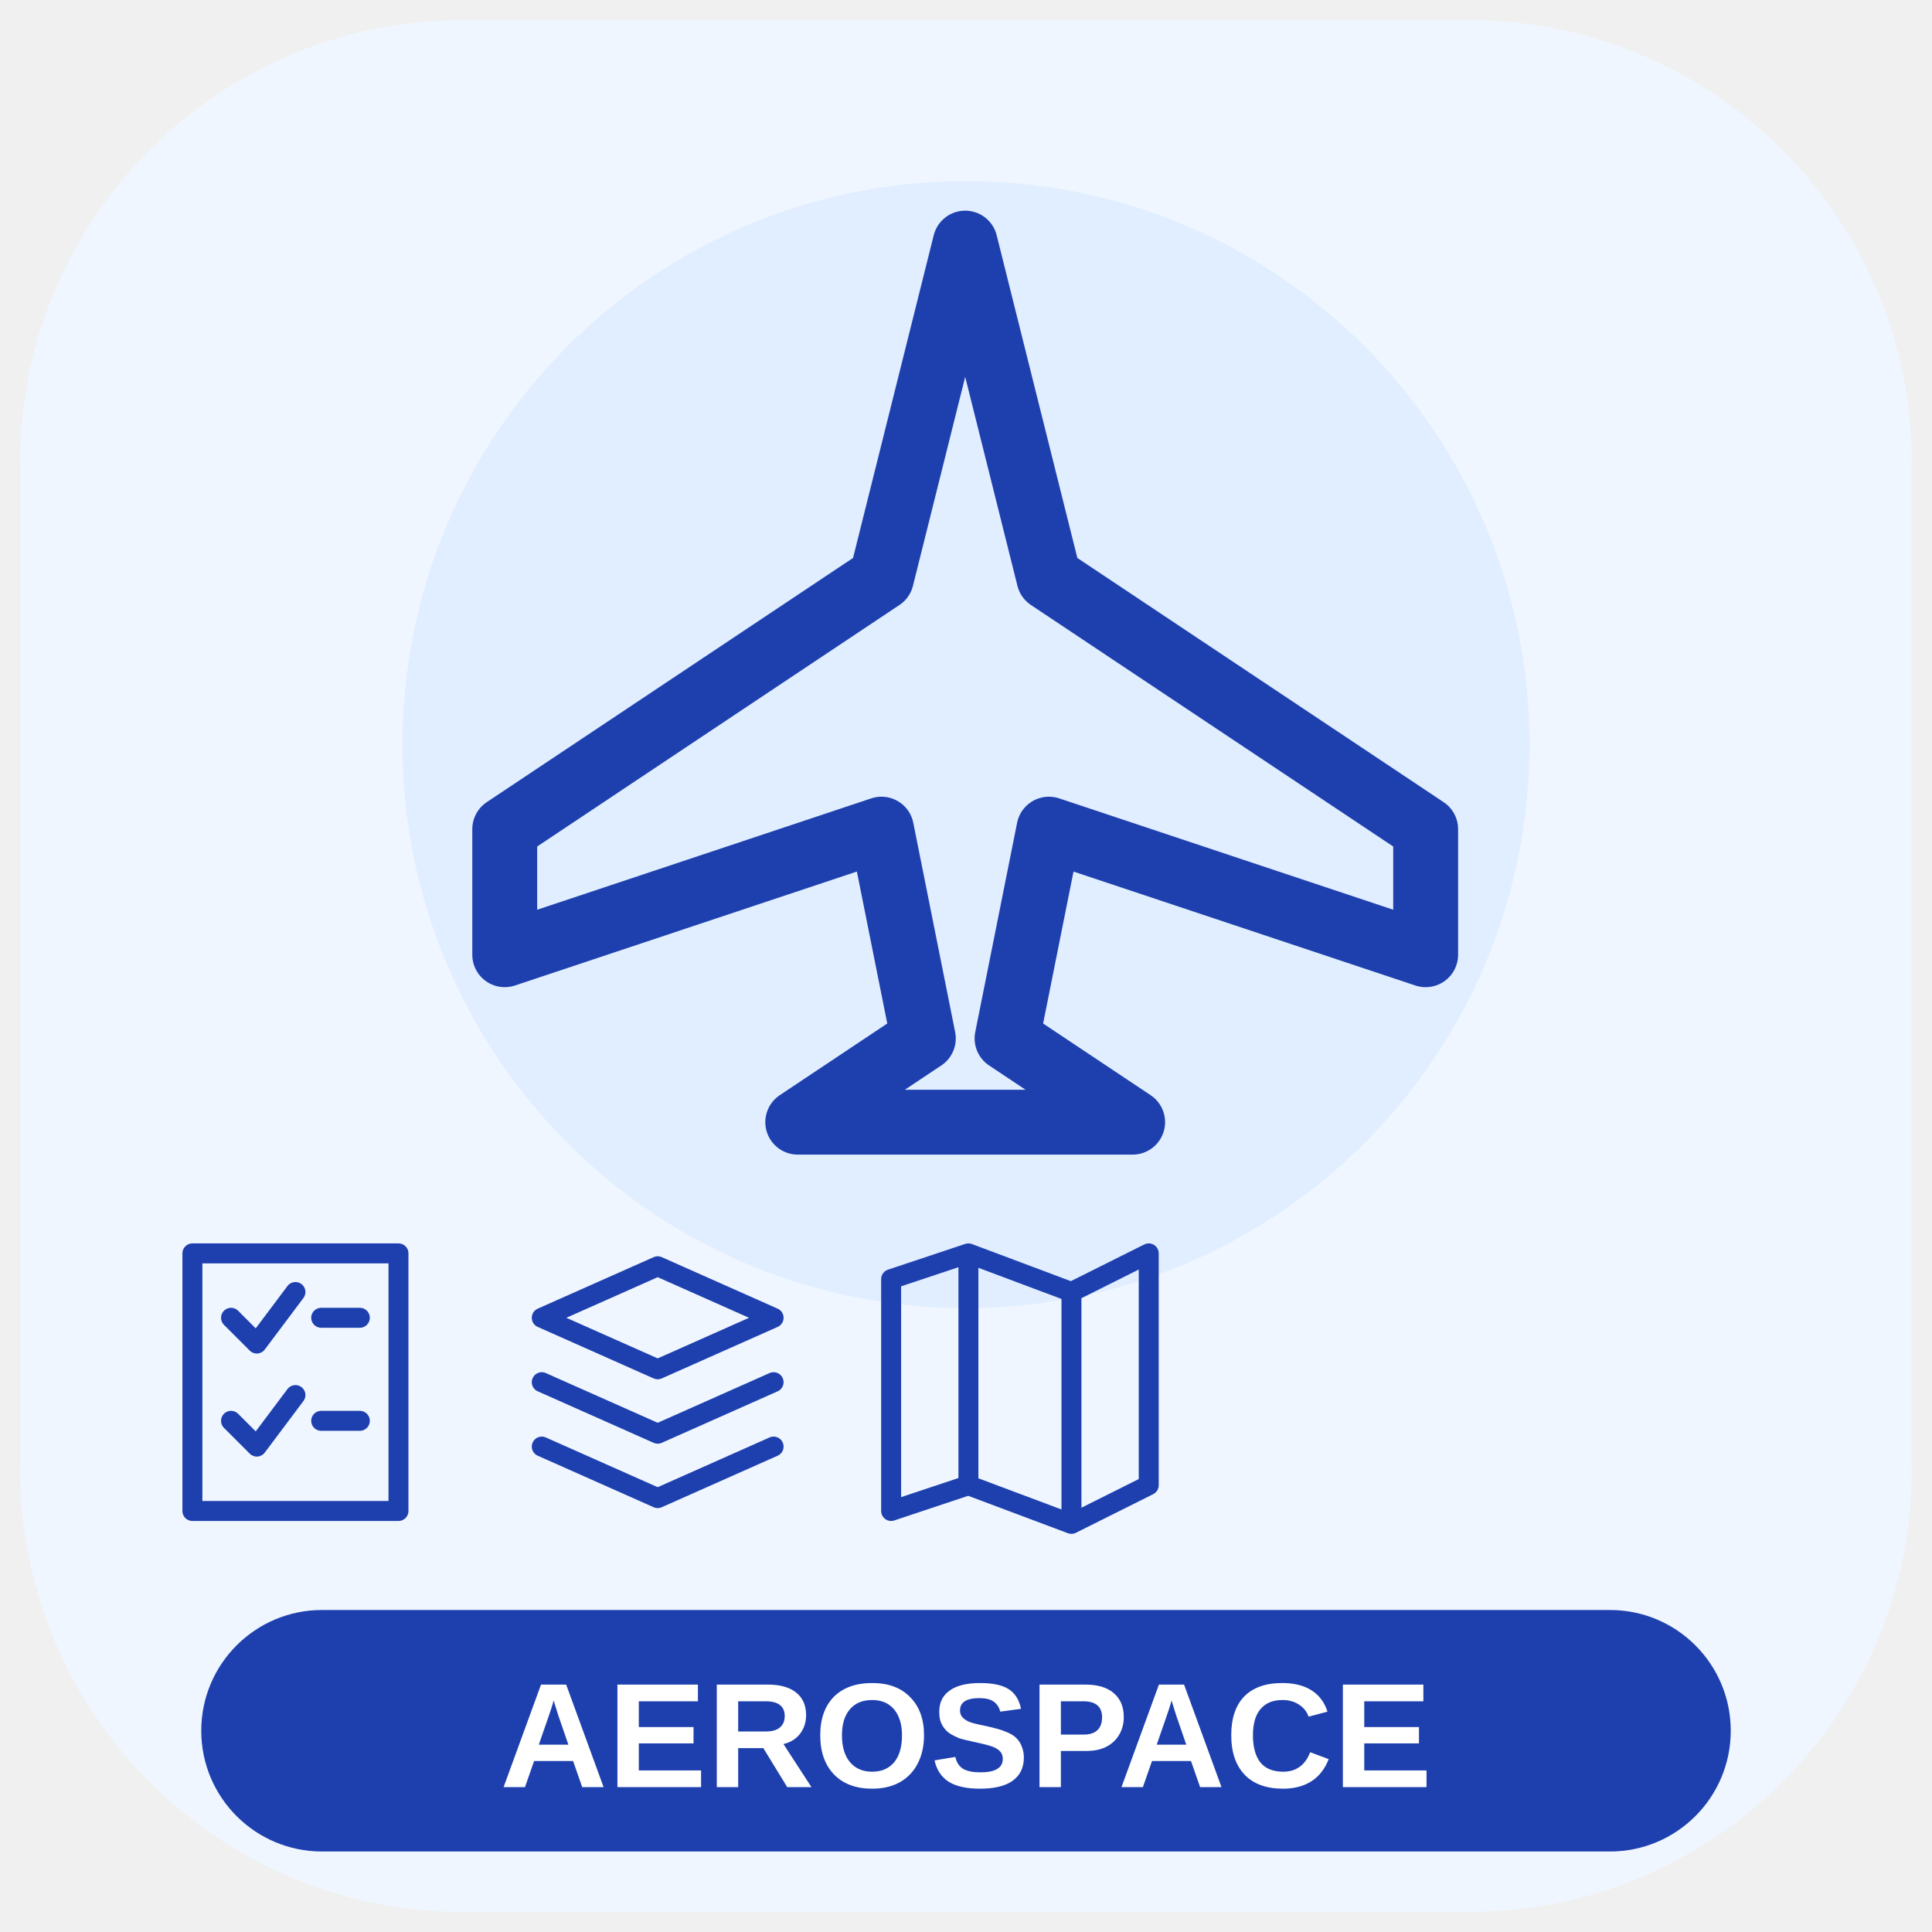
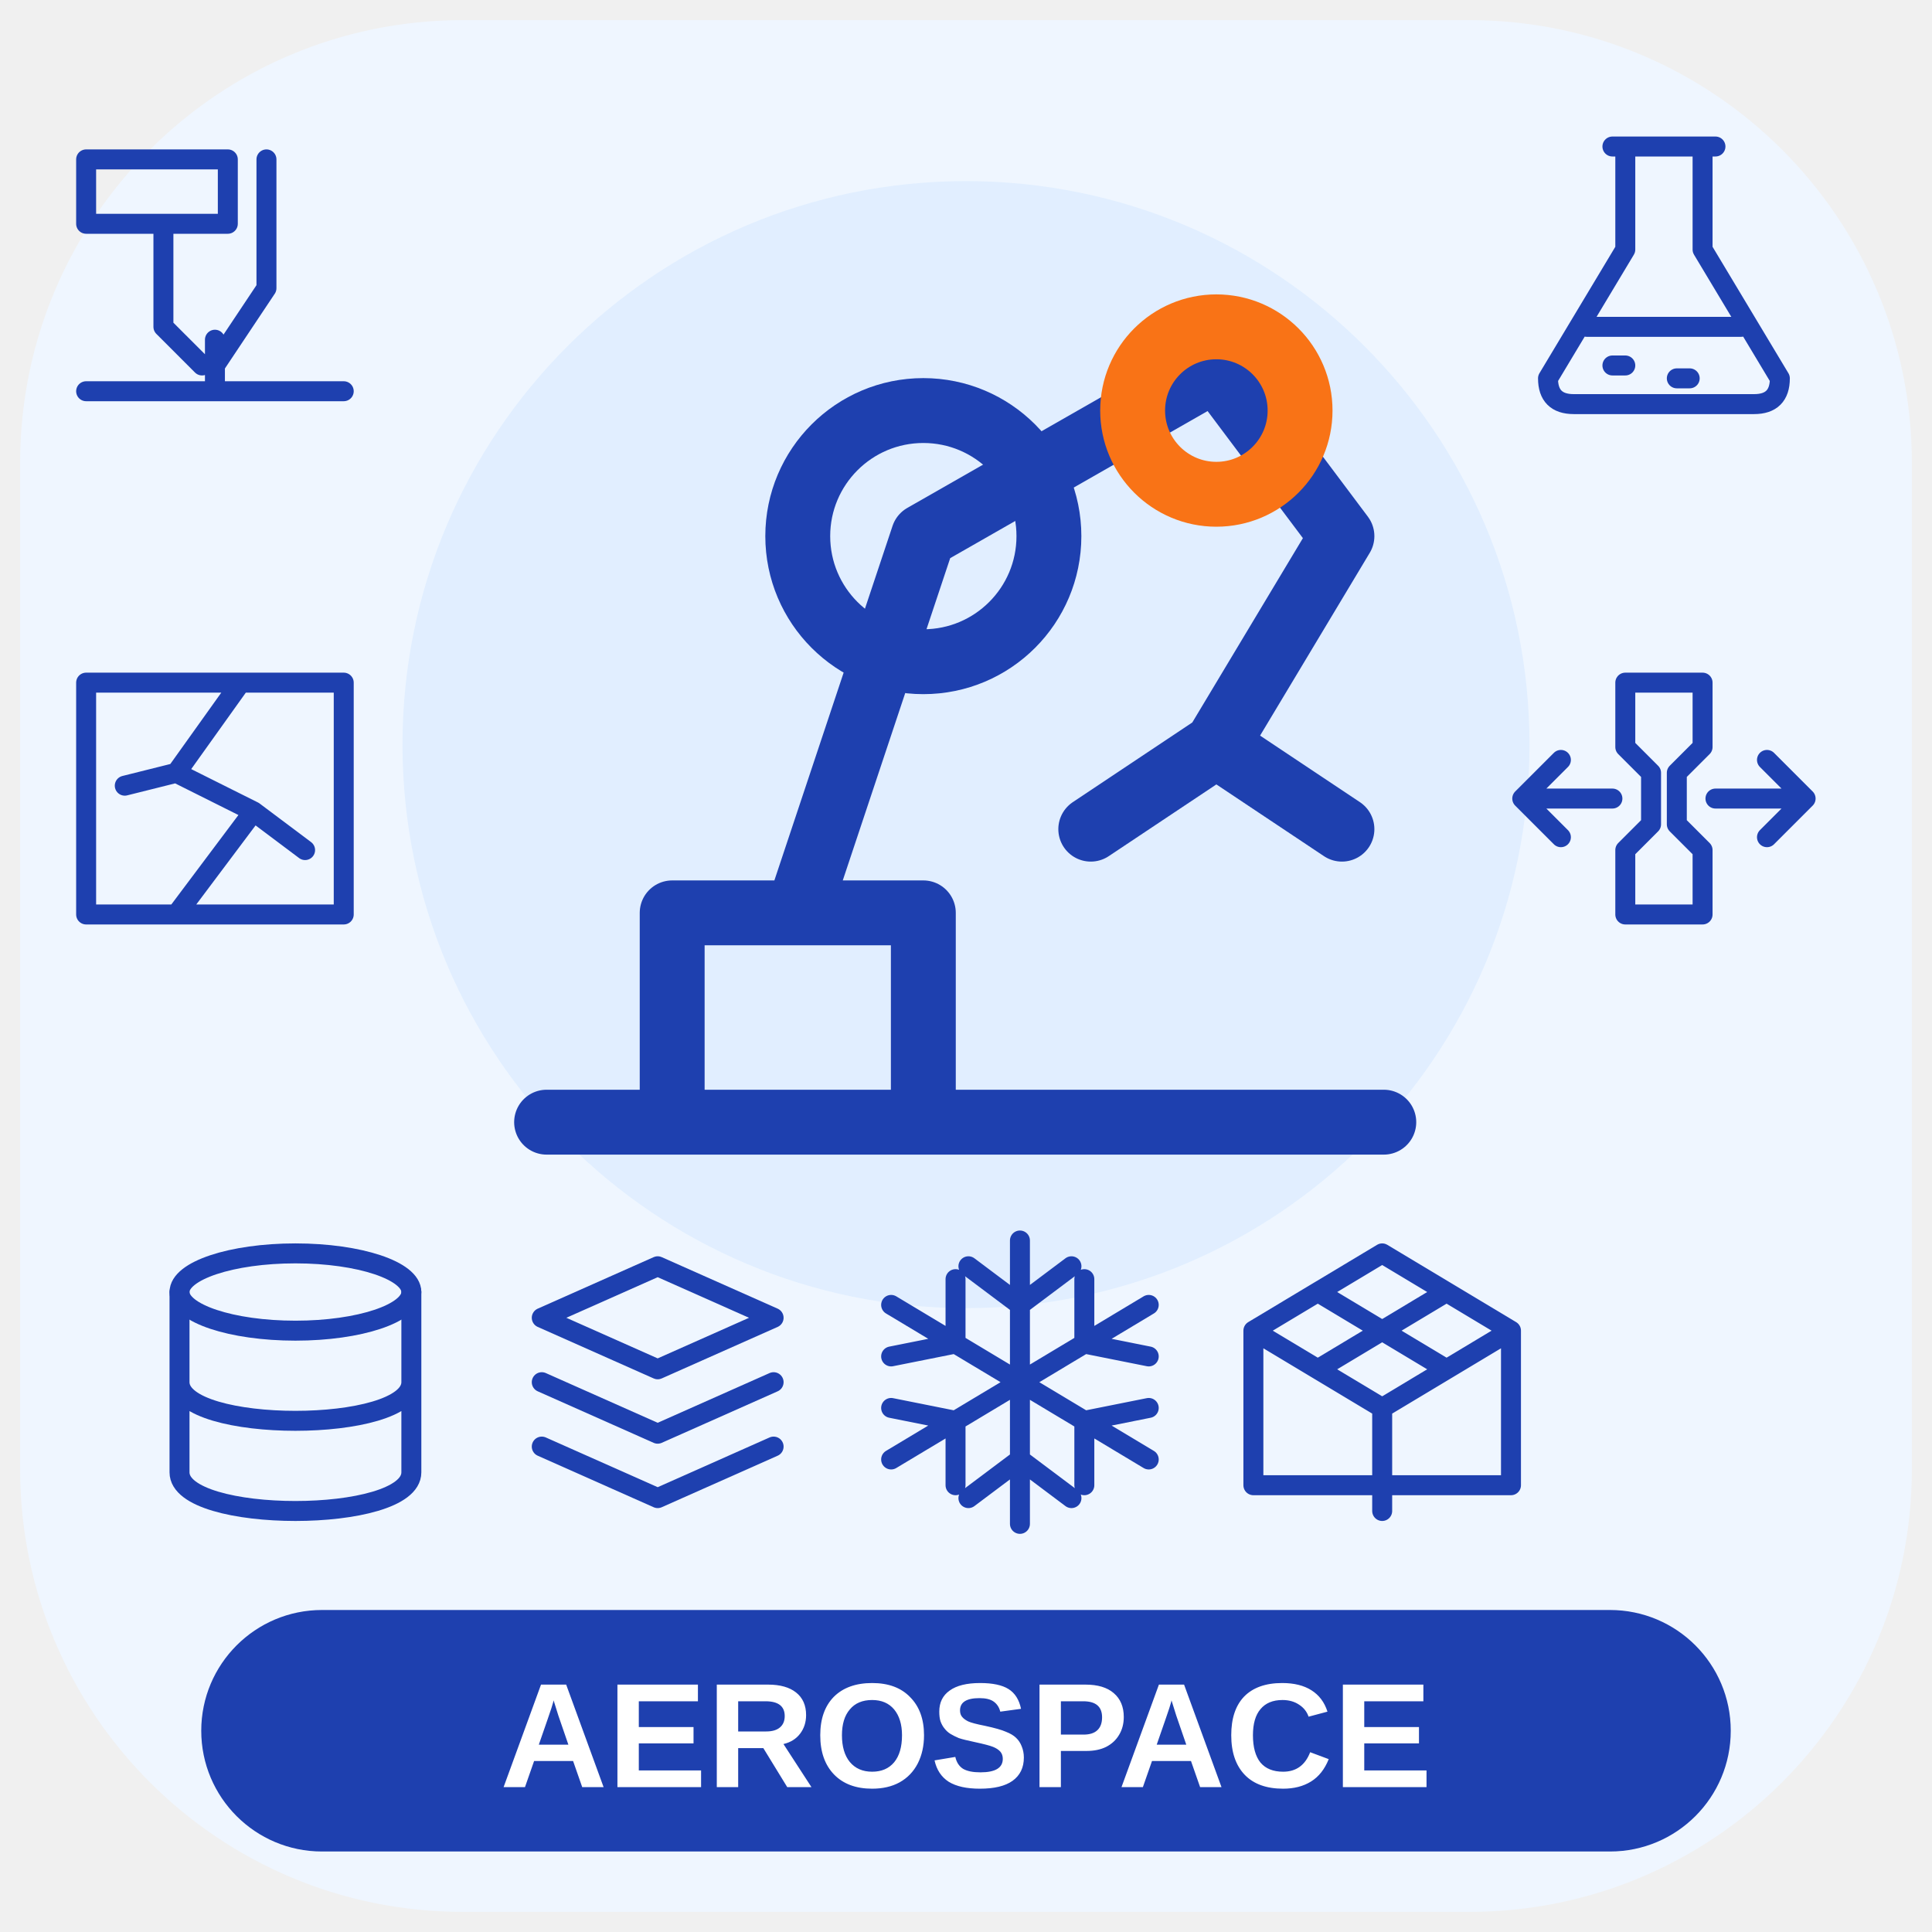
<svg xmlns="http://www.w3.org/2000/svg" viewBox="0 0 96 96" role="img">
  <rect x="1" y="1" width="94" height="94" rx="22" fill="#eff6ff" />
  <circle cx="48" cy="37" r="28" fill="#93c5fd" fill-opacity=".16" />
  <g transform="translate(23 10) scale(2.08)">
    <g fill="none" stroke-width="1.55" stroke-linecap="round" stroke-linejoin="round">
-       <path d="m12 1 2 8 9 6v3l-9-3-1 5 3 2H8l3-2-1-5-9 3v-3l9-6z" stroke="#1e40af" />
+       <path d="M2 22h20M5 22v-5h6v5M8 17l3-9m0 0 7-4 3 4-3 5M18 13l-3 2m3-2 3 2" stroke="#1e40af" />
+       <circle cx="11" cy="8" r="3" stroke="#1e40af" />
+       <circle cx="18" cy="5" r="2" stroke="#f97316" />
    </g>
  </g>
  <g transform="translate(7 61) scale(.64)">
    <g fill="none" stroke-width="1.55" stroke-linecap="round" stroke-linejoin="round">
-       <path d="M4 2h16v20H4zM7 7l2 2 3-4M14 7h3M7 15l2 2 3-4M14 15h3" stroke="#1e40af" />
+       <ellipse cx="12" cy="5" rx="9" ry="3" stroke="#1e40af" />
+       <path d="M3 5v14c0 4 18 4 18 0V5M3 12c0 4 18 4 18 0" stroke="#1e40af" />
    </g>
  </g>
  <g transform="translate(25 61) scale(.64)">
    <g fill="none" stroke-width="1.55" stroke-linecap="round" stroke-linejoin="round">
      <path d="m3 7 9-4 9 4-9 4zM3 12l9 4 9-4M3 17l9 4 9-4" stroke="#1e40af" />
    </g>
  </g>
  <g transform="translate(43 61) scale(.64)">
    <g fill="none" stroke-width="1.55" stroke-linecap="round" stroke-linejoin="round">
-       <path d="m2 4 6-2 8 3 6-3v18l-6 3-8-3-6 2zM8 2v18M16 5v18" stroke="#1e40af" />
+       <path d="M12 1v22M2 6l20 12M2 18 22 6M8 3l4 3 4-3M8 21l4-3 4 3M2 10l5-1V4m15 6-5-1V4M2 14l5 1v5m15-6-5 1v5" stroke="#1e40af" />
+     </g>
+   </g>
+   <g transform="translate(61 61) scale(.64)">
+     <g fill="none" stroke-width="1.55" stroke-linecap="round" stroke-linejoin="round">
+       <path d="m12 2 10 6v12H2V8zM2 8l10 6 10-6M12 14v8M7 5l10 6M7 11l10-6" stroke="#1e40af" />
+     </g>
+   </g>
+   <g transform="translate(75 6) scale(.64)">
+     <g fill="none" stroke-width="1.55" stroke-linecap="round" stroke-linejoin="round">
+       <path d="M8 2h8M9 2v8L3 20q0 2 2 2h14q2 0 2-2l-6-10V2M6 16h12M8 19h1m4 1h1" stroke="#1e40af" />
+     </g>
+   </g>
+   <g transform="translate(3 6) scale(.64)">
+     <g fill="none" stroke-width="1.55" stroke-linecap="round" stroke-linejoin="round">
+       <path d="M2 3h11v5H2zM8 8v8l3 3M16 3v10l-4 6M2 21h20M12 17v4" stroke="#1e40af" />
+     </g>
+   </g>
+   <g transform="translate(75 32) scale(.64)">
+     <g fill="none" stroke-width="1.55" stroke-linecap="round" stroke-linejoin="round">
+       <path d="M9 3h6v5l-2 2v4l2 2v5H9v-5l2-2v-4L9 8zM1 12h7m-4-3-3 3 3 3m12-3h7m-3-3 3 3-3 3" stroke="#1e40af" />
+     </g>
+   </g>
+   <g transform="translate(3 32) scale(.64)">
+     <g fill="none" stroke-width="1.55" stroke-linecap="round" stroke-linejoin="round">
+       <path d="M2 3h20v18H2zM14 3l-5 7 6 3-6 8M9 10l-4 1M15 13l4 3" stroke="#1e40af" />
    </g>
  </g>
  <rect x="10" y="80" width="76" height="12" rx="6" fill="#1e40af" />
  <text x="48" y="88.8" text-anchor="middle" font-family="Arial,sans-serif" font-weight="700" font-size="7.4" fill="white">AEROSPACE</text>
</svg>
